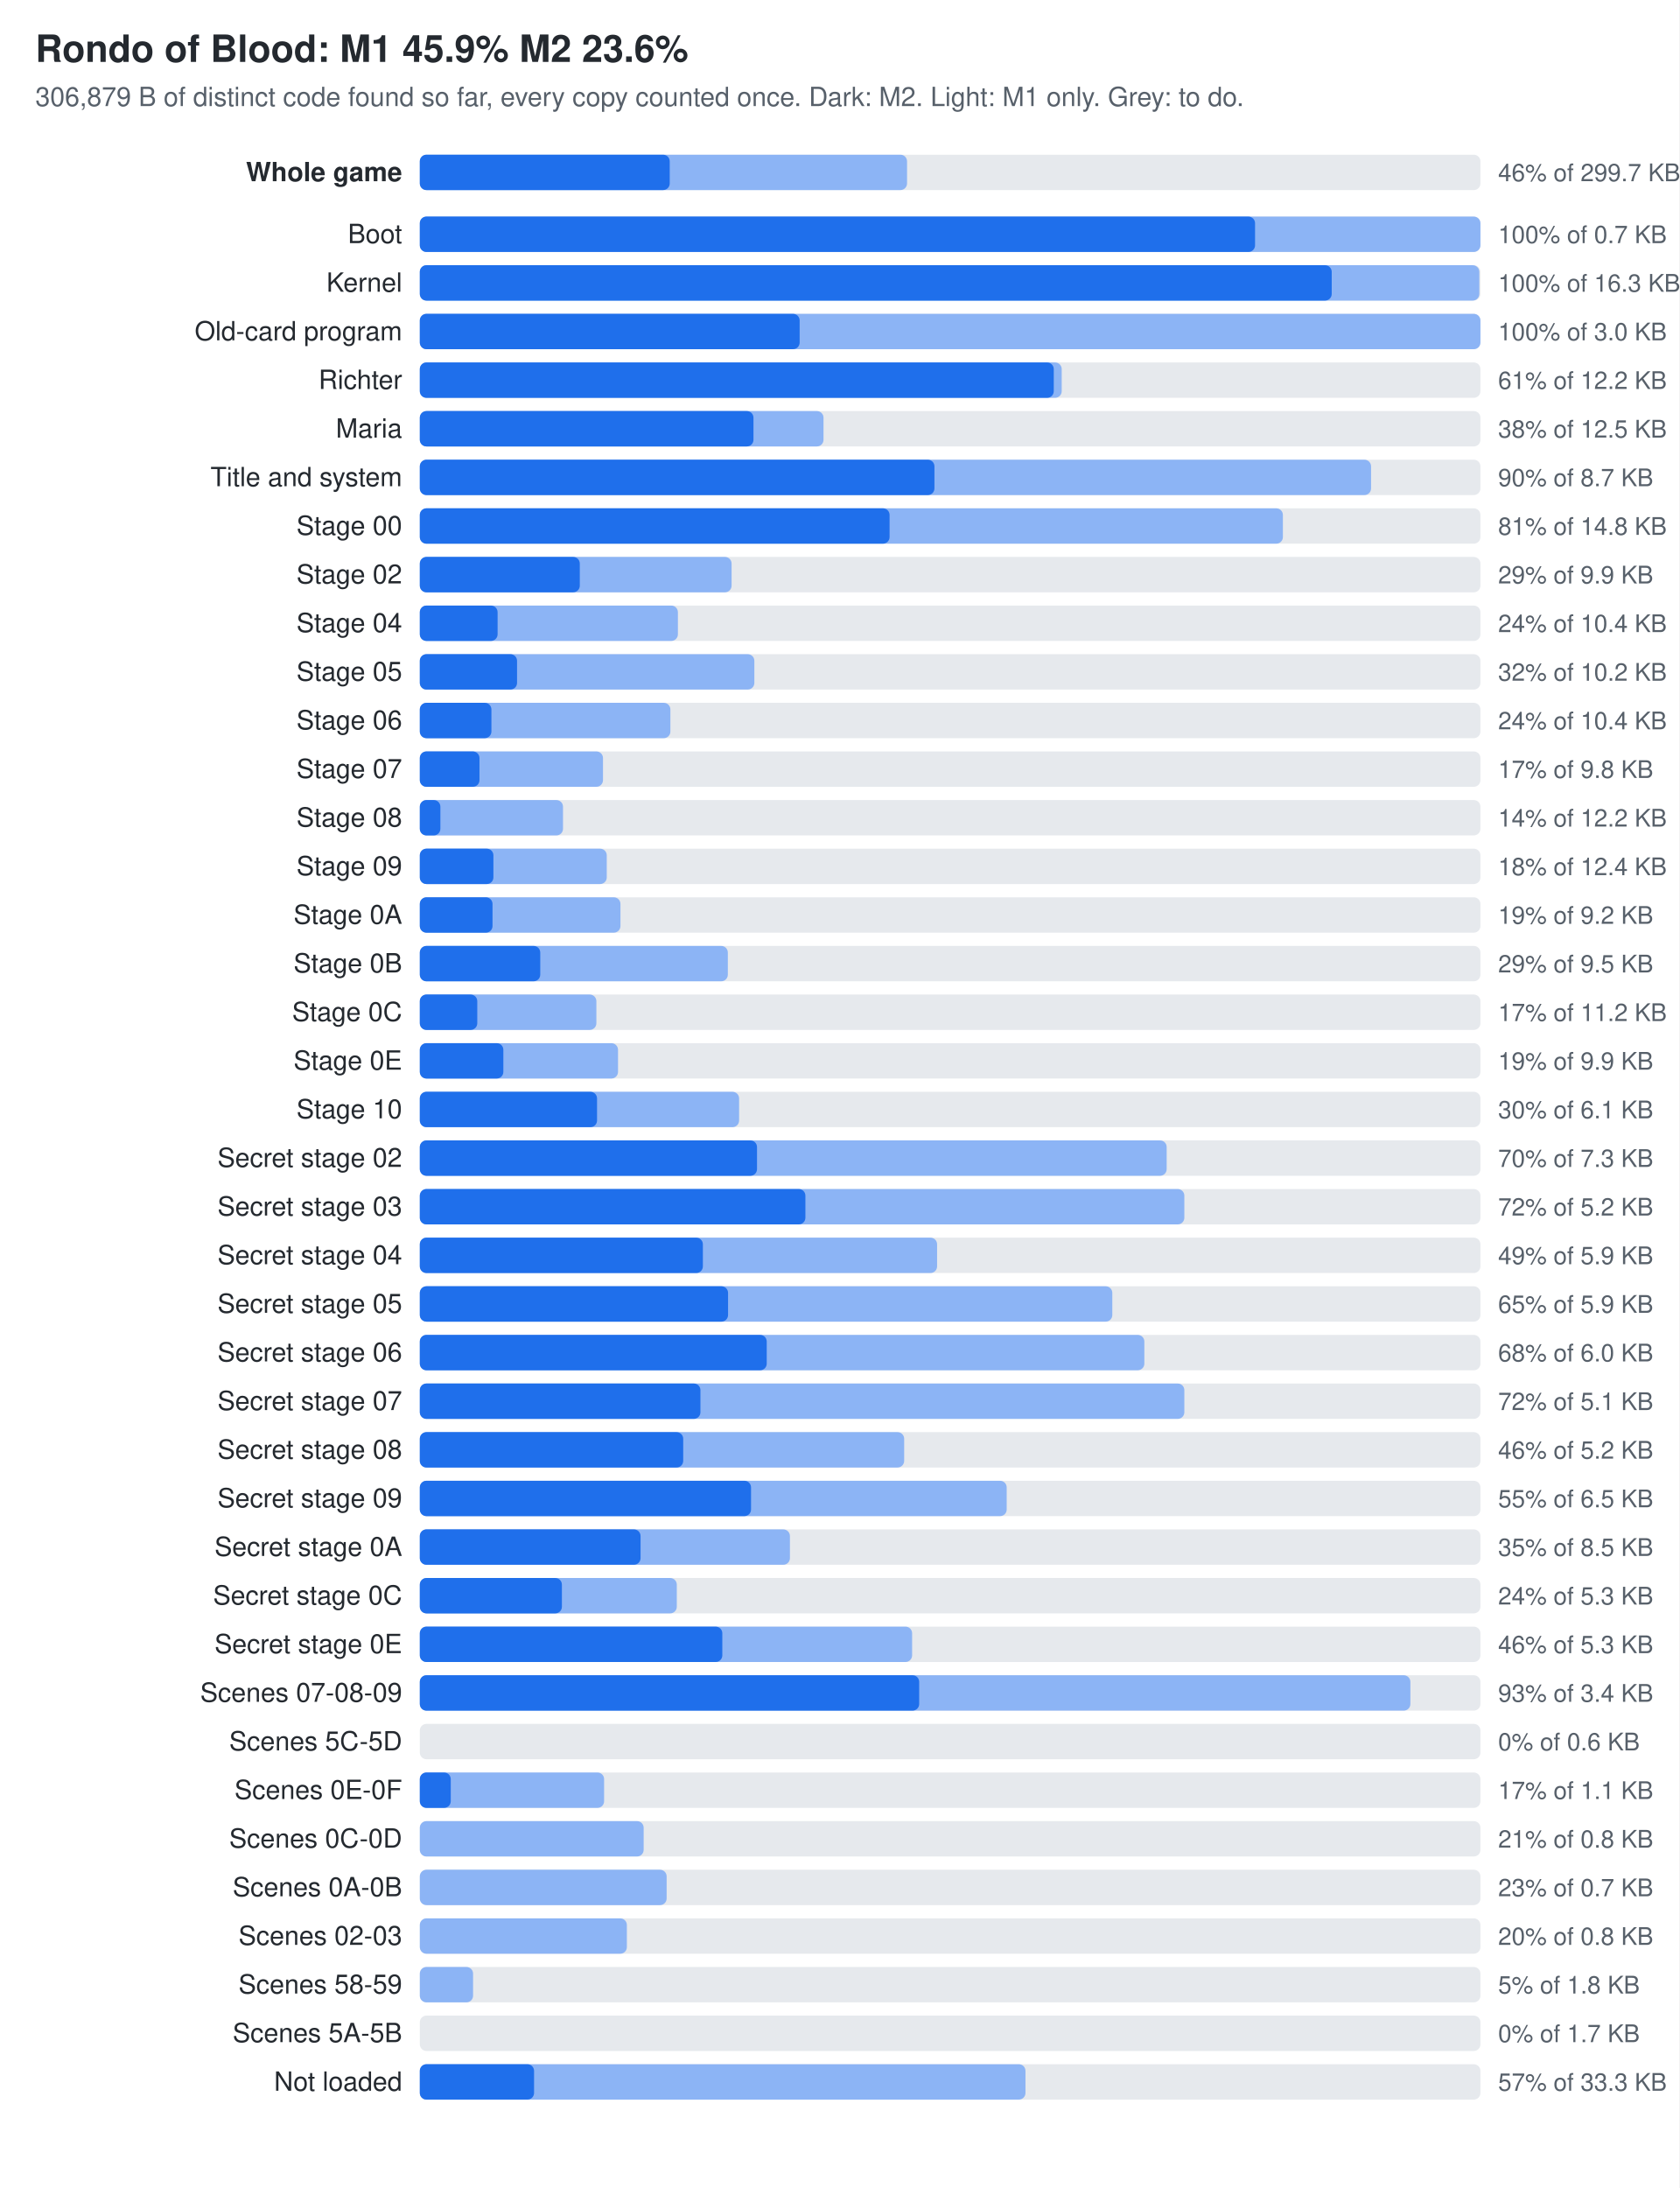
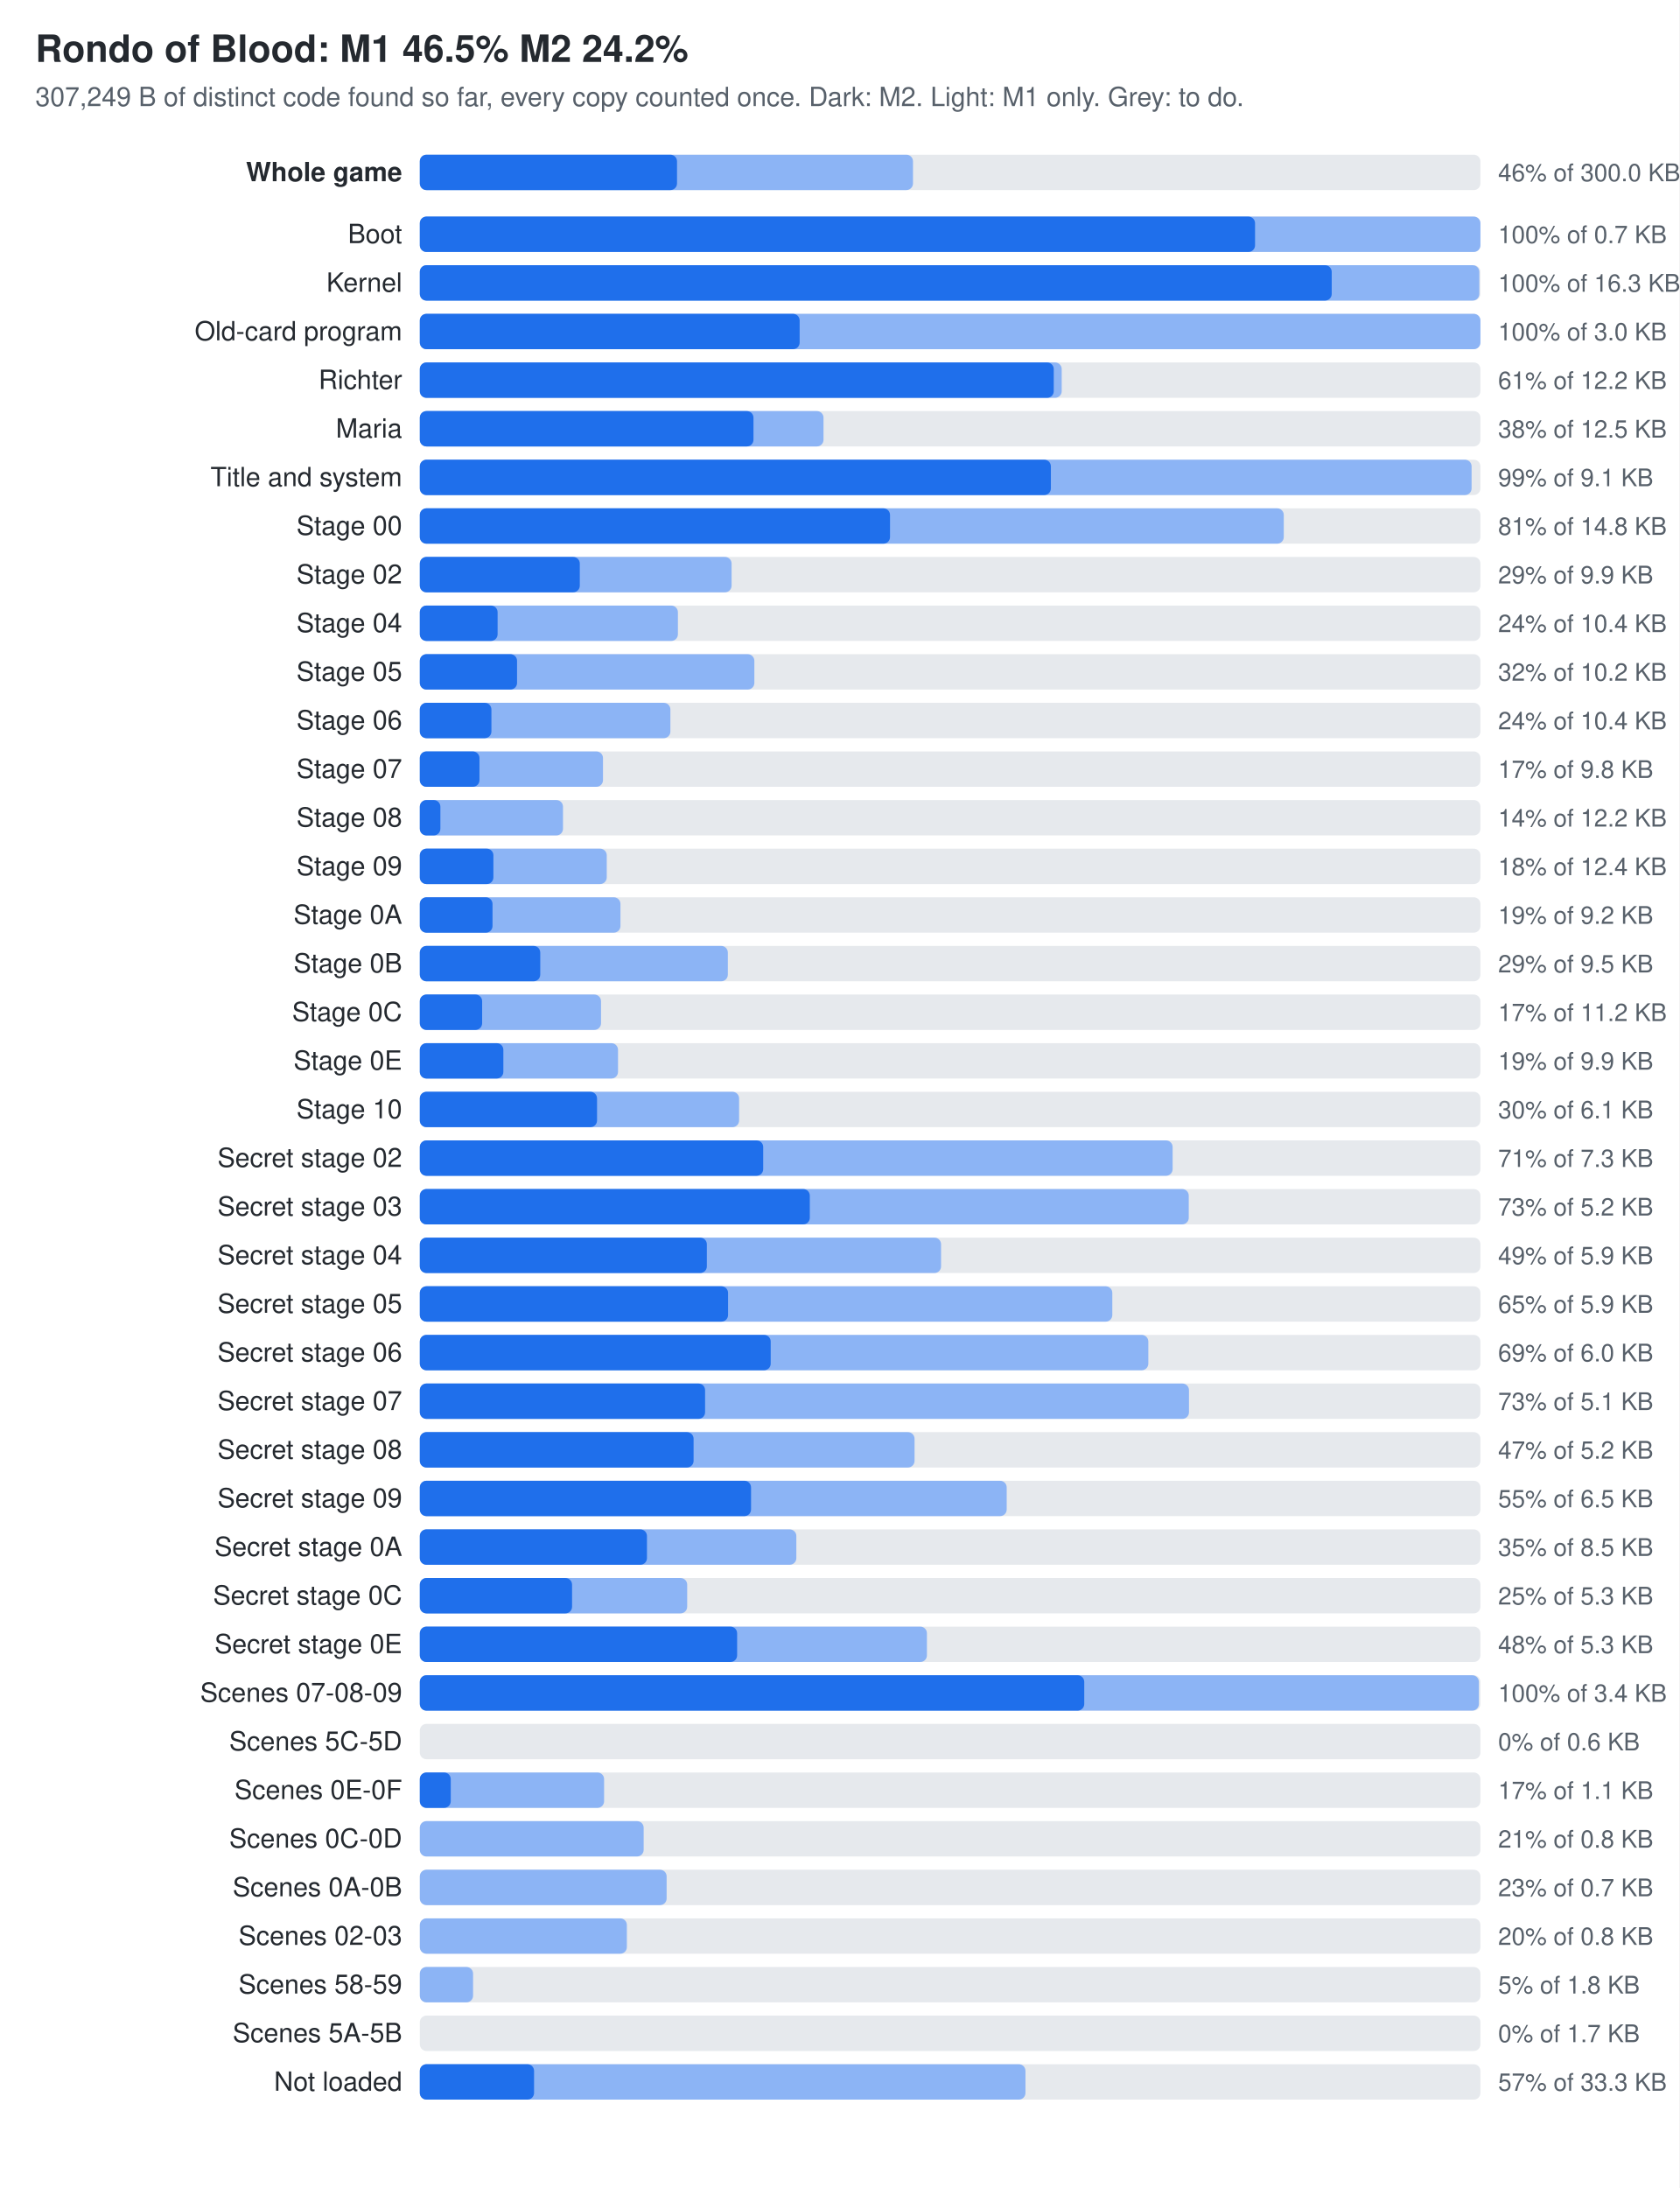
<svg xmlns="http://www.w3.org/2000/svg" width="760" height="990" viewBox="0 0 760 990" font-family="-apple-system,Segoe UI,Helvetica,Arial,sans-serif">
  <rect width="760" height="990" fill="#ffffff" />
-   <text x="16" y="28" font-size="17" font-weight="600" fill="#24292f">Rondo of Blood: M1 45.9%  M2 23.6%</text>
-   <text x="16" y="48" font-size="12" fill="#57606a">306,879 B of distinct code found so far, every copy counted once. Dark: M2. Light: M1 only. Grey: to do.</text>
+   <text x="16" y="28" font-size="17" font-weight="600" fill="#24292f">Rondo of Blood: M1 46.5%  M2 24.2%</text>
+   <text x="16" y="48" font-size="12" fill="#57606a">307,249 B of distinct code found so far, every copy counted once. Dark: M2. Light: M1 only. Grey: to do.</text>
  <text x="182" y="82" font-size="12" text-anchor="end" fill="#24292f" font-weight="600">Whole game</text>
  <rect x="190" y="70" width="480" height="16" rx="3" fill="#e6e9ed" />
-   <rect x="190" y="70" width="220.5" height="16" rx="3" fill="#8cb4f5" />
-   <rect x="190" y="70" width="113.1" height="16" rx="3" fill="#1f6feb" />
-   <text x="678" y="82" font-size="11" fill="#57606a">46% of 299.7 KB</text>
+   <rect x="190" y="70" width="223.2" height="16" rx="3" fill="#8cb4f5" />
+   <rect x="190" y="70" width="116.4" height="16" rx="3" fill="#1f6feb" />
+   <text x="678" y="82" font-size="11" fill="#57606a">46% of 300.0 KB</text>
  <text x="182" y="110" font-size="12" text-anchor="end" fill="#24292f">Boot</text>
  <rect x="190" y="98" width="480" height="16" rx="3" fill="#e6e9ed" />
  <rect x="190" y="98" width="480.0" height="16" rx="3" fill="#8cb4f5" />
  <rect x="190" y="98" width="378.0" height="16" rx="3" fill="#1f6feb" />
  <text x="678" y="110" font-size="11" fill="#57606a">100% of 0.7 KB</text>
  <text x="182" y="132" font-size="12" text-anchor="end" fill="#24292f">Kernel</text>
  <rect x="190" y="120" width="480" height="16" rx="3" fill="#e6e9ed" />
  <rect x="190" y="120" width="479.5" height="16" rx="3" fill="#8cb4f5" />
  <rect x="190" y="120" width="412.7" height="16" rx="3" fill="#1f6feb" />
  <text x="678" y="132" font-size="11" fill="#57606a">100% of 16.3 KB</text>
  <text x="182" y="154" font-size="12" text-anchor="end" fill="#24292f">Old-card program</text>
  <rect x="190" y="142" width="480" height="16" rx="3" fill="#e6e9ed" />
  <rect x="190" y="142" width="480.0" height="16" rx="3" fill="#8cb4f5" />
  <rect x="190" y="142" width="171.9" height="16" rx="3" fill="#1f6feb" />
  <text x="678" y="154" font-size="11" fill="#57606a">100% of 3.0 KB</text>
  <text x="182" y="176" font-size="12" text-anchor="end" fill="#24292f">Richter</text>
  <rect x="190" y="164" width="480" height="16" rx="3" fill="#e6e9ed" />
  <rect x="190" y="164" width="290.5" height="16" rx="3" fill="#8cb4f5" />
  <rect x="190" y="164" width="286.9" height="16" rx="3" fill="#1f6feb" />
  <text x="678" y="176" font-size="11" fill="#57606a">61% of 12.2 KB</text>
  <text x="182" y="198" font-size="12" text-anchor="end" fill="#24292f">Maria</text>
  <rect x="190" y="186" width="480" height="16" rx="3" fill="#e6e9ed" />
  <rect x="190" y="186" width="182.7" height="16" rx="3" fill="#8cb4f5" />
  <rect x="190" y="186" width="151.0" height="16" rx="3" fill="#1f6feb" />
  <text x="678" y="198" font-size="11" fill="#57606a">38% of 12.5 KB</text>
  <text x="182" y="220" font-size="12" text-anchor="end" fill="#24292f">Title and system</text>
  <rect x="190" y="208" width="480" height="16" rx="3" fill="#e6e9ed" />
-   <rect x="190" y="208" width="430.5" height="16" rx="3" fill="#8cb4f5" />
-   <rect x="190" y="208" width="232.9" height="16" rx="3" fill="#1f6feb" />
-   <text x="678" y="220" font-size="11" fill="#57606a">90% of 8.7 KB</text>
+   <rect x="190" y="208" width="476.0" height="16" rx="3" fill="#8cb4f5" />
+   <rect x="190" y="208" width="285.6" height="16" rx="3" fill="#1f6feb" />
+   <text x="678" y="220" font-size="11" fill="#57606a">99% of 9.1 KB</text>
  <text x="182" y="242" font-size="12" text-anchor="end" fill="#24292f">Stage 00</text>
  <rect x="190" y="230" width="480" height="16" rx="3" fill="#e6e9ed" />
-   <rect x="190" y="230" width="390.6" height="16" rx="3" fill="#8cb4f5" />
-   <rect x="190" y="230" width="212.6" height="16" rx="3" fill="#1f6feb" />
+   <rect x="190" y="230" width="391.0" height="16" rx="3" fill="#8cb4f5" />
+   <rect x="190" y="230" width="212.8" height="16" rx="3" fill="#1f6feb" />
  <text x="678" y="242" font-size="11" fill="#57606a">81% of 14.8 KB</text>
  <text x="182" y="264" font-size="12" text-anchor="end" fill="#24292f">Stage 02</text>
  <rect x="190" y="252" width="480" height="16" rx="3" fill="#e6e9ed" />
  <rect x="190" y="252" width="141.1" height="16" rx="3" fill="#8cb4f5" />
  <rect x="190" y="252" width="72.4" height="16" rx="3" fill="#1f6feb" />
  <text x="678" y="264" font-size="11" fill="#57606a">29% of 9.9 KB</text>
  <text x="182" y="286" font-size="12" text-anchor="end" fill="#24292f">Stage 04</text>
  <rect x="190" y="274" width="480" height="16" rx="3" fill="#e6e9ed" />
  <rect x="190" y="274" width="116.8" height="16" rx="3" fill="#8cb4f5" />
  <rect x="190" y="274" width="35.2" height="16" rx="3" fill="#1f6feb" />
  <text x="678" y="286" font-size="11" fill="#57606a">24% of 10.4 KB</text>
  <text x="182" y="308" font-size="12" text-anchor="end" fill="#24292f">Stage 05</text>
  <rect x="190" y="296" width="480" height="16" rx="3" fill="#e6e9ed" />
  <rect x="190" y="296" width="151.4" height="16" rx="3" fill="#8cb4f5" />
  <rect x="190" y="296" width="44.0" height="16" rx="3" fill="#1f6feb" />
  <text x="678" y="308" font-size="11" fill="#57606a">32% of 10.2 KB</text>
  <text x="182" y="330" font-size="12" text-anchor="end" fill="#24292f">Stage 06</text>
  <rect x="190" y="318" width="480" height="16" rx="3" fill="#e6e9ed" />
  <rect x="190" y="318" width="113.4" height="16" rx="3" fill="#8cb4f5" />
  <rect x="190" y="318" width="32.4" height="16" rx="3" fill="#1f6feb" />
  <text x="678" y="330" font-size="11" fill="#57606a">24% of 10.4 KB</text>
  <text x="182" y="352" font-size="12" text-anchor="end" fill="#24292f">Stage 07</text>
  <rect x="190" y="340" width="480" height="16" rx="3" fill="#e6e9ed" />
  <rect x="190" y="340" width="82.9" height="16" rx="3" fill="#8cb4f5" />
  <rect x="190" y="340" width="27.0" height="16" rx="3" fill="#1f6feb" />
  <text x="678" y="352" font-size="11" fill="#57606a">17% of 9.8 KB</text>
  <text x="182" y="374" font-size="12" text-anchor="end" fill="#24292f">Stage 08</text>
  <rect x="190" y="362" width="480" height="16" rx="3" fill="#e6e9ed" />
  <rect x="190" y="362" width="64.8" height="16" rx="3" fill="#8cb4f5" />
  <rect x="190" y="362" width="9.3" height="16" rx="3" fill="#1f6feb" />
  <text x="678" y="374" font-size="11" fill="#57606a">14% of 12.2 KB</text>
  <text x="182" y="396" font-size="12" text-anchor="end" fill="#24292f">Stage 09</text>
  <rect x="190" y="384" width="480" height="16" rx="3" fill="#e6e9ed" />
  <rect x="190" y="384" width="84.6" height="16" rx="3" fill="#8cb4f5" />
  <rect x="190" y="384" width="33.3" height="16" rx="3" fill="#1f6feb" />
  <text x="678" y="396" font-size="11" fill="#57606a">18% of 12.4 KB</text>
  <text x="182" y="418" font-size="12" text-anchor="end" fill="#24292f">Stage 0A</text>
  <rect x="190" y="406" width="480" height="16" rx="3" fill="#e6e9ed" />
  <rect x="190" y="406" width="90.8" height="16" rx="3" fill="#8cb4f5" />
  <rect x="190" y="406" width="32.9" height="16" rx="3" fill="#1f6feb" />
  <text x="678" y="418" font-size="11" fill="#57606a">19% of 9.2 KB</text>
  <text x="182" y="440" font-size="12" text-anchor="end" fill="#24292f">Stage 0B</text>
  <rect x="190" y="428" width="480" height="16" rx="3" fill="#e6e9ed" />
  <rect x="190" y="428" width="139.4" height="16" rx="3" fill="#8cb4f5" />
  <rect x="190" y="428" width="54.5" height="16" rx="3" fill="#1f6feb" />
  <text x="678" y="440" font-size="11" fill="#57606a">29% of 9.5 KB</text>
  <text x="182" y="462" font-size="12" text-anchor="end" fill="#24292f">Stage 0C</text>
  <rect x="190" y="450" width="480" height="16" rx="3" fill="#e6e9ed" />
-   <rect x="190" y="450" width="79.9" height="16" rx="3" fill="#8cb4f5" />
-   <rect x="190" y="450" width="26.0" height="16" rx="3" fill="#1f6feb" />
+   <rect x="190" y="450" width="82.0" height="16" rx="3" fill="#8cb4f5" />
+   <rect x="190" y="450" width="28.2" height="16" rx="3" fill="#1f6feb" />
  <text x="678" y="462" font-size="11" fill="#57606a">17% of 11.2 KB</text>
  <text x="182" y="484" font-size="12" text-anchor="end" fill="#24292f">Stage 0E</text>
  <rect x="190" y="472" width="480" height="16" rx="3" fill="#e6e9ed" />
  <rect x="190" y="472" width="89.7" height="16" rx="3" fill="#8cb4f5" />
  <rect x="190" y="472" width="37.8" height="16" rx="3" fill="#1f6feb" />
  <text x="678" y="484" font-size="11" fill="#57606a">19% of 9.9 KB</text>
  <text x="182" y="506" font-size="12" text-anchor="end" fill="#24292f">Stage 10</text>
  <rect x="190" y="494" width="480" height="16" rx="3" fill="#e6e9ed" />
  <rect x="190" y="494" width="144.5" height="16" rx="3" fill="#8cb4f5" />
  <rect x="190" y="494" width="80.2" height="16" rx="3" fill="#1f6feb" />
  <text x="678" y="506" font-size="11" fill="#57606a">30% of 6.1 KB</text>
  <text x="182" y="528" font-size="12" text-anchor="end" fill="#24292f">Secret stage 02</text>
  <rect x="190" y="516" width="480" height="16" rx="3" fill="#e6e9ed" />
-   <rect x="190" y="516" width="338.0" height="16" rx="3" fill="#8cb4f5" />
-   <rect x="190" y="516" width="152.6" height="16" rx="3" fill="#1f6feb" />
-   <text x="678" y="528" font-size="11" fill="#57606a">70% of 7.3 KB</text>
+   <rect x="190" y="516" width="340.7" height="16" rx="3" fill="#8cb4f5" />
+   <rect x="190" y="516" width="155.4" height="16" rx="3" fill="#1f6feb" />
+   <text x="678" y="528" font-size="11" fill="#57606a">71% of 7.3 KB</text>
  <text x="182" y="550" font-size="12" text-anchor="end" fill="#24292f">Secret stage 03</text>
  <rect x="190" y="538" width="480" height="16" rx="3" fill="#e6e9ed" />
-   <rect x="190" y="538" width="346.0" height="16" rx="3" fill="#8cb4f5" />
-   <rect x="190" y="538" width="174.5" height="16" rx="3" fill="#1f6feb" />
-   <text x="678" y="550" font-size="11" fill="#57606a">72% of 5.2 KB</text>
+   <rect x="190" y="538" width="348.0" height="16" rx="3" fill="#8cb4f5" />
+   <rect x="190" y="538" width="176.5" height="16" rx="3" fill="#1f6feb" />
+   <text x="678" y="550" font-size="11" fill="#57606a">73% of 5.2 KB</text>
  <text x="182" y="572" font-size="12" text-anchor="end" fill="#24292f">Secret stage 04</text>
  <rect x="190" y="560" width="480" height="16" rx="3" fill="#e6e9ed" />
-   <rect x="190" y="560" width="234.1" height="16" rx="3" fill="#8cb4f5" />
-   <rect x="190" y="560" width="128.1" height="16" rx="3" fill="#1f6feb" />
+   <rect x="190" y="560" width="235.9" height="16" rx="3" fill="#8cb4f5" />
+   <rect x="190" y="560" width="129.9" height="16" rx="3" fill="#1f6feb" />
  <text x="678" y="572" font-size="11" fill="#57606a">49% of 5.9 KB</text>
  <text x="182" y="594" font-size="12" text-anchor="end" fill="#24292f">Secret stage 05</text>
  <rect x="190" y="582" width="480" height="16" rx="3" fill="#e6e9ed" />
  <rect x="190" y="582" width="313.4" height="16" rx="3" fill="#8cb4f5" />
  <rect x="190" y="582" width="139.5" height="16" rx="3" fill="#1f6feb" />
  <text x="678" y="594" font-size="11" fill="#57606a">65% of 5.9 KB</text>
  <text x="182" y="616" font-size="12" text-anchor="end" fill="#24292f">Secret stage 06</text>
  <rect x="190" y="604" width="480" height="16" rx="3" fill="#e6e9ed" />
-   <rect x="190" y="604" width="327.9" height="16" rx="3" fill="#8cb4f5" />
-   <rect x="190" y="604" width="157.0" height="16" rx="3" fill="#1f6feb" />
-   <text x="678" y="616" font-size="11" fill="#57606a">68% of 6.0 KB</text>
+   <rect x="190" y="604" width="329.7" height="16" rx="3" fill="#8cb4f5" />
+   <rect x="190" y="604" width="158.8" height="16" rx="3" fill="#1f6feb" />
+   <text x="678" y="616" font-size="11" fill="#57606a">69% of 6.0 KB</text>
  <text x="182" y="638" font-size="12" text-anchor="end" fill="#24292f">Secret stage 07</text>
  <rect x="190" y="626" width="480" height="16" rx="3" fill="#e6e9ed" />
-   <rect x="190" y="626" width="346.0" height="16" rx="3" fill="#8cb4f5" />
-   <rect x="190" y="626" width="127.0" height="16" rx="3" fill="#1f6feb" />
-   <text x="678" y="638" font-size="11" fill="#57606a">72% of 5.1 KB</text>
+   <rect x="190" y="626" width="348.1" height="16" rx="3" fill="#8cb4f5" />
+   <rect x="190" y="626" width="129.1" height="16" rx="3" fill="#1f6feb" />
+   <text x="678" y="638" font-size="11" fill="#57606a">73% of 5.1 KB</text>
  <text x="182" y="660" font-size="12" text-anchor="end" fill="#24292f">Secret stage 08</text>
  <rect x="190" y="648" width="480" height="16" rx="3" fill="#e6e9ed" />
-   <rect x="190" y="648" width="219.2" height="16" rx="3" fill="#8cb4f5" />
-   <rect x="190" y="648" width="119.2" height="16" rx="3" fill="#1f6feb" />
-   <text x="678" y="660" font-size="11" fill="#57606a">46% of 5.2 KB</text>
+   <rect x="190" y="648" width="223.9" height="16" rx="3" fill="#8cb4f5" />
+   <rect x="190" y="648" width="123.9" height="16" rx="3" fill="#1f6feb" />
+   <text x="678" y="660" font-size="11" fill="#57606a">47% of 5.2 KB</text>
  <text x="182" y="682" font-size="12" text-anchor="end" fill="#24292f">Secret stage 09</text>
  <rect x="190" y="670" width="480" height="16" rx="3" fill="#e6e9ed" />
  <rect x="190" y="670" width="265.6" height="16" rx="3" fill="#8cb4f5" />
  <rect x="190" y="670" width="149.9" height="16" rx="3" fill="#1f6feb" />
  <text x="678" y="682" font-size="11" fill="#57606a">55% of 6.5 KB</text>
  <text x="182" y="704" font-size="12" text-anchor="end" fill="#24292f">Secret stage 0A</text>
  <rect x="190" y="692" width="480" height="16" rx="3" fill="#e6e9ed" />
-   <rect x="190" y="692" width="167.5" height="16" rx="3" fill="#8cb4f5" />
-   <rect x="190" y="692" width="99.9" height="16" rx="3" fill="#1f6feb" />
+   <rect x="190" y="692" width="170.4" height="16" rx="3" fill="#8cb4f5" />
+   <rect x="190" y="692" width="102.8" height="16" rx="3" fill="#1f6feb" />
  <text x="678" y="704" font-size="11" fill="#57606a">35% of 8.5 KB</text>
  <text x="182" y="726" font-size="12" text-anchor="end" fill="#24292f">Secret stage 0C</text>
  <rect x="190" y="714" width="480" height="16" rx="3" fill="#e6e9ed" />
-   <rect x="190" y="714" width="116.3" height="16" rx="3" fill="#8cb4f5" />
-   <rect x="190" y="714" width="64.3" height="16" rx="3" fill="#1f6feb" />
-   <text x="678" y="726" font-size="11" fill="#57606a">24% of 5.3 KB</text>
+   <rect x="190" y="714" width="121.0" height="16" rx="3" fill="#8cb4f5" />
+   <rect x="190" y="714" width="68.9" height="16" rx="3" fill="#1f6feb" />
+   <text x="678" y="726" font-size="11" fill="#57606a">25% of 5.3 KB</text>
  <text x="182" y="748" font-size="12" text-anchor="end" fill="#24292f">Secret stage 0E</text>
  <rect x="190" y="736" width="480" height="16" rx="3" fill="#e6e9ed" />
-   <rect x="190" y="736" width="222.8" height="16" rx="3" fill="#8cb4f5" />
-   <rect x="190" y="736" width="136.9" height="16" rx="3" fill="#1f6feb" />
-   <text x="678" y="748" font-size="11" fill="#57606a">46% of 5.3 KB</text>
+   <rect x="190" y="736" width="229.5" height="16" rx="3" fill="#8cb4f5" />
+   <rect x="190" y="736" width="143.6" height="16" rx="3" fill="#1f6feb" />
+   <text x="678" y="748" font-size="11" fill="#57606a">48% of 5.3 KB</text>
  <text x="182" y="770" font-size="12" text-anchor="end" fill="#24292f">Scenes 07-08-09</text>
  <rect x="190" y="758" width="480" height="16" rx="3" fill="#e6e9ed" />
-   <rect x="190" y="758" width="448.3" height="16" rx="3" fill="#8cb4f5" />
-   <rect x="190" y="758" width="226.0" height="16" rx="3" fill="#1f6feb" />
-   <text x="678" y="770" font-size="11" fill="#57606a">93% of 3.4 KB</text>
+   <rect x="190" y="758" width="479.3" height="16" rx="3" fill="#8cb4f5" />
+   <rect x="190" y="758" width="300.7" height="16" rx="3" fill="#1f6feb" />
+   <text x="678" y="770" font-size="11" fill="#57606a">100% of 3.4 KB</text>
  <text x="182" y="792" font-size="12" text-anchor="end" fill="#24292f">Scenes 5C-5D</text>
  <rect x="190" y="780" width="480" height="16" rx="3" fill="#e6e9ed" />
  <text x="678" y="792" font-size="11" fill="#57606a">0% of 0.6 KB</text>
  <text x="182" y="814" font-size="12" text-anchor="end" fill="#24292f">Scenes 0E-0F</text>
  <rect x="190" y="802" width="480" height="16" rx="3" fill="#e6e9ed" />
  <rect x="190" y="802" width="83.4" height="16" rx="3" fill="#8cb4f5" />
  <rect x="190" y="802" width="14.0" height="16" rx="3" fill="#1f6feb" />
  <text x="678" y="814" font-size="11" fill="#57606a">17% of 1.1 KB</text>
  <text x="182" y="836" font-size="12" text-anchor="end" fill="#24292f">Scenes 0C-0D</text>
  <rect x="190" y="824" width="480" height="16" rx="3" fill="#e6e9ed" />
  <rect x="190" y="824" width="101.3" height="16" rx="3" fill="#8cb4f5" />
  <text x="678" y="836" font-size="11" fill="#57606a">21% of 0.8 KB</text>
  <text x="182" y="858" font-size="12" text-anchor="end" fill="#24292f">Scenes 0A-0B</text>
  <rect x="190" y="846" width="480" height="16" rx="3" fill="#e6e9ed" />
  <rect x="190" y="846" width="111.7" height="16" rx="3" fill="#8cb4f5" />
  <text x="678" y="858" font-size="11" fill="#57606a">23% of 0.7 KB</text>
  <text x="182" y="880" font-size="12" text-anchor="end" fill="#24292f">Scenes 02-03</text>
  <rect x="190" y="868" width="480" height="16" rx="3" fill="#e6e9ed" />
  <rect x="190" y="868" width="93.7" height="16" rx="3" fill="#8cb4f5" />
  <text x="678" y="880" font-size="11" fill="#57606a">20% of 0.8 KB</text>
  <text x="182" y="902" font-size="12" text-anchor="end" fill="#24292f">Scenes 58-59</text>
  <rect x="190" y="890" width="480" height="16" rx="3" fill="#e6e9ed" />
  <rect x="190" y="890" width="24.1" height="16" rx="3" fill="#8cb4f5" />
  <text x="678" y="902" font-size="11" fill="#57606a">5% of 1.8 KB</text>
  <text x="182" y="924" font-size="12" text-anchor="end" fill="#24292f">Scenes 5A-5B</text>
  <rect x="190" y="912" width="480" height="16" rx="3" fill="#e6e9ed" />
  <text x="678" y="924" font-size="11" fill="#57606a">0% of 1.7 KB</text>
  <text x="182" y="946" font-size="12" text-anchor="end" fill="#24292f">Not loaded</text>
  <rect x="190" y="934" width="480" height="16" rx="3" fill="#e6e9ed" />
  <rect x="190" y="934" width="274.1" height="16" rx="3" fill="#8cb4f5" />
  <rect x="190" y="934" width="51.7" height="16" rx="3" fill="#1f6feb" />
  <text x="678" y="946" font-size="11" fill="#57606a">57% of 33.3 KB</text>
</svg>
